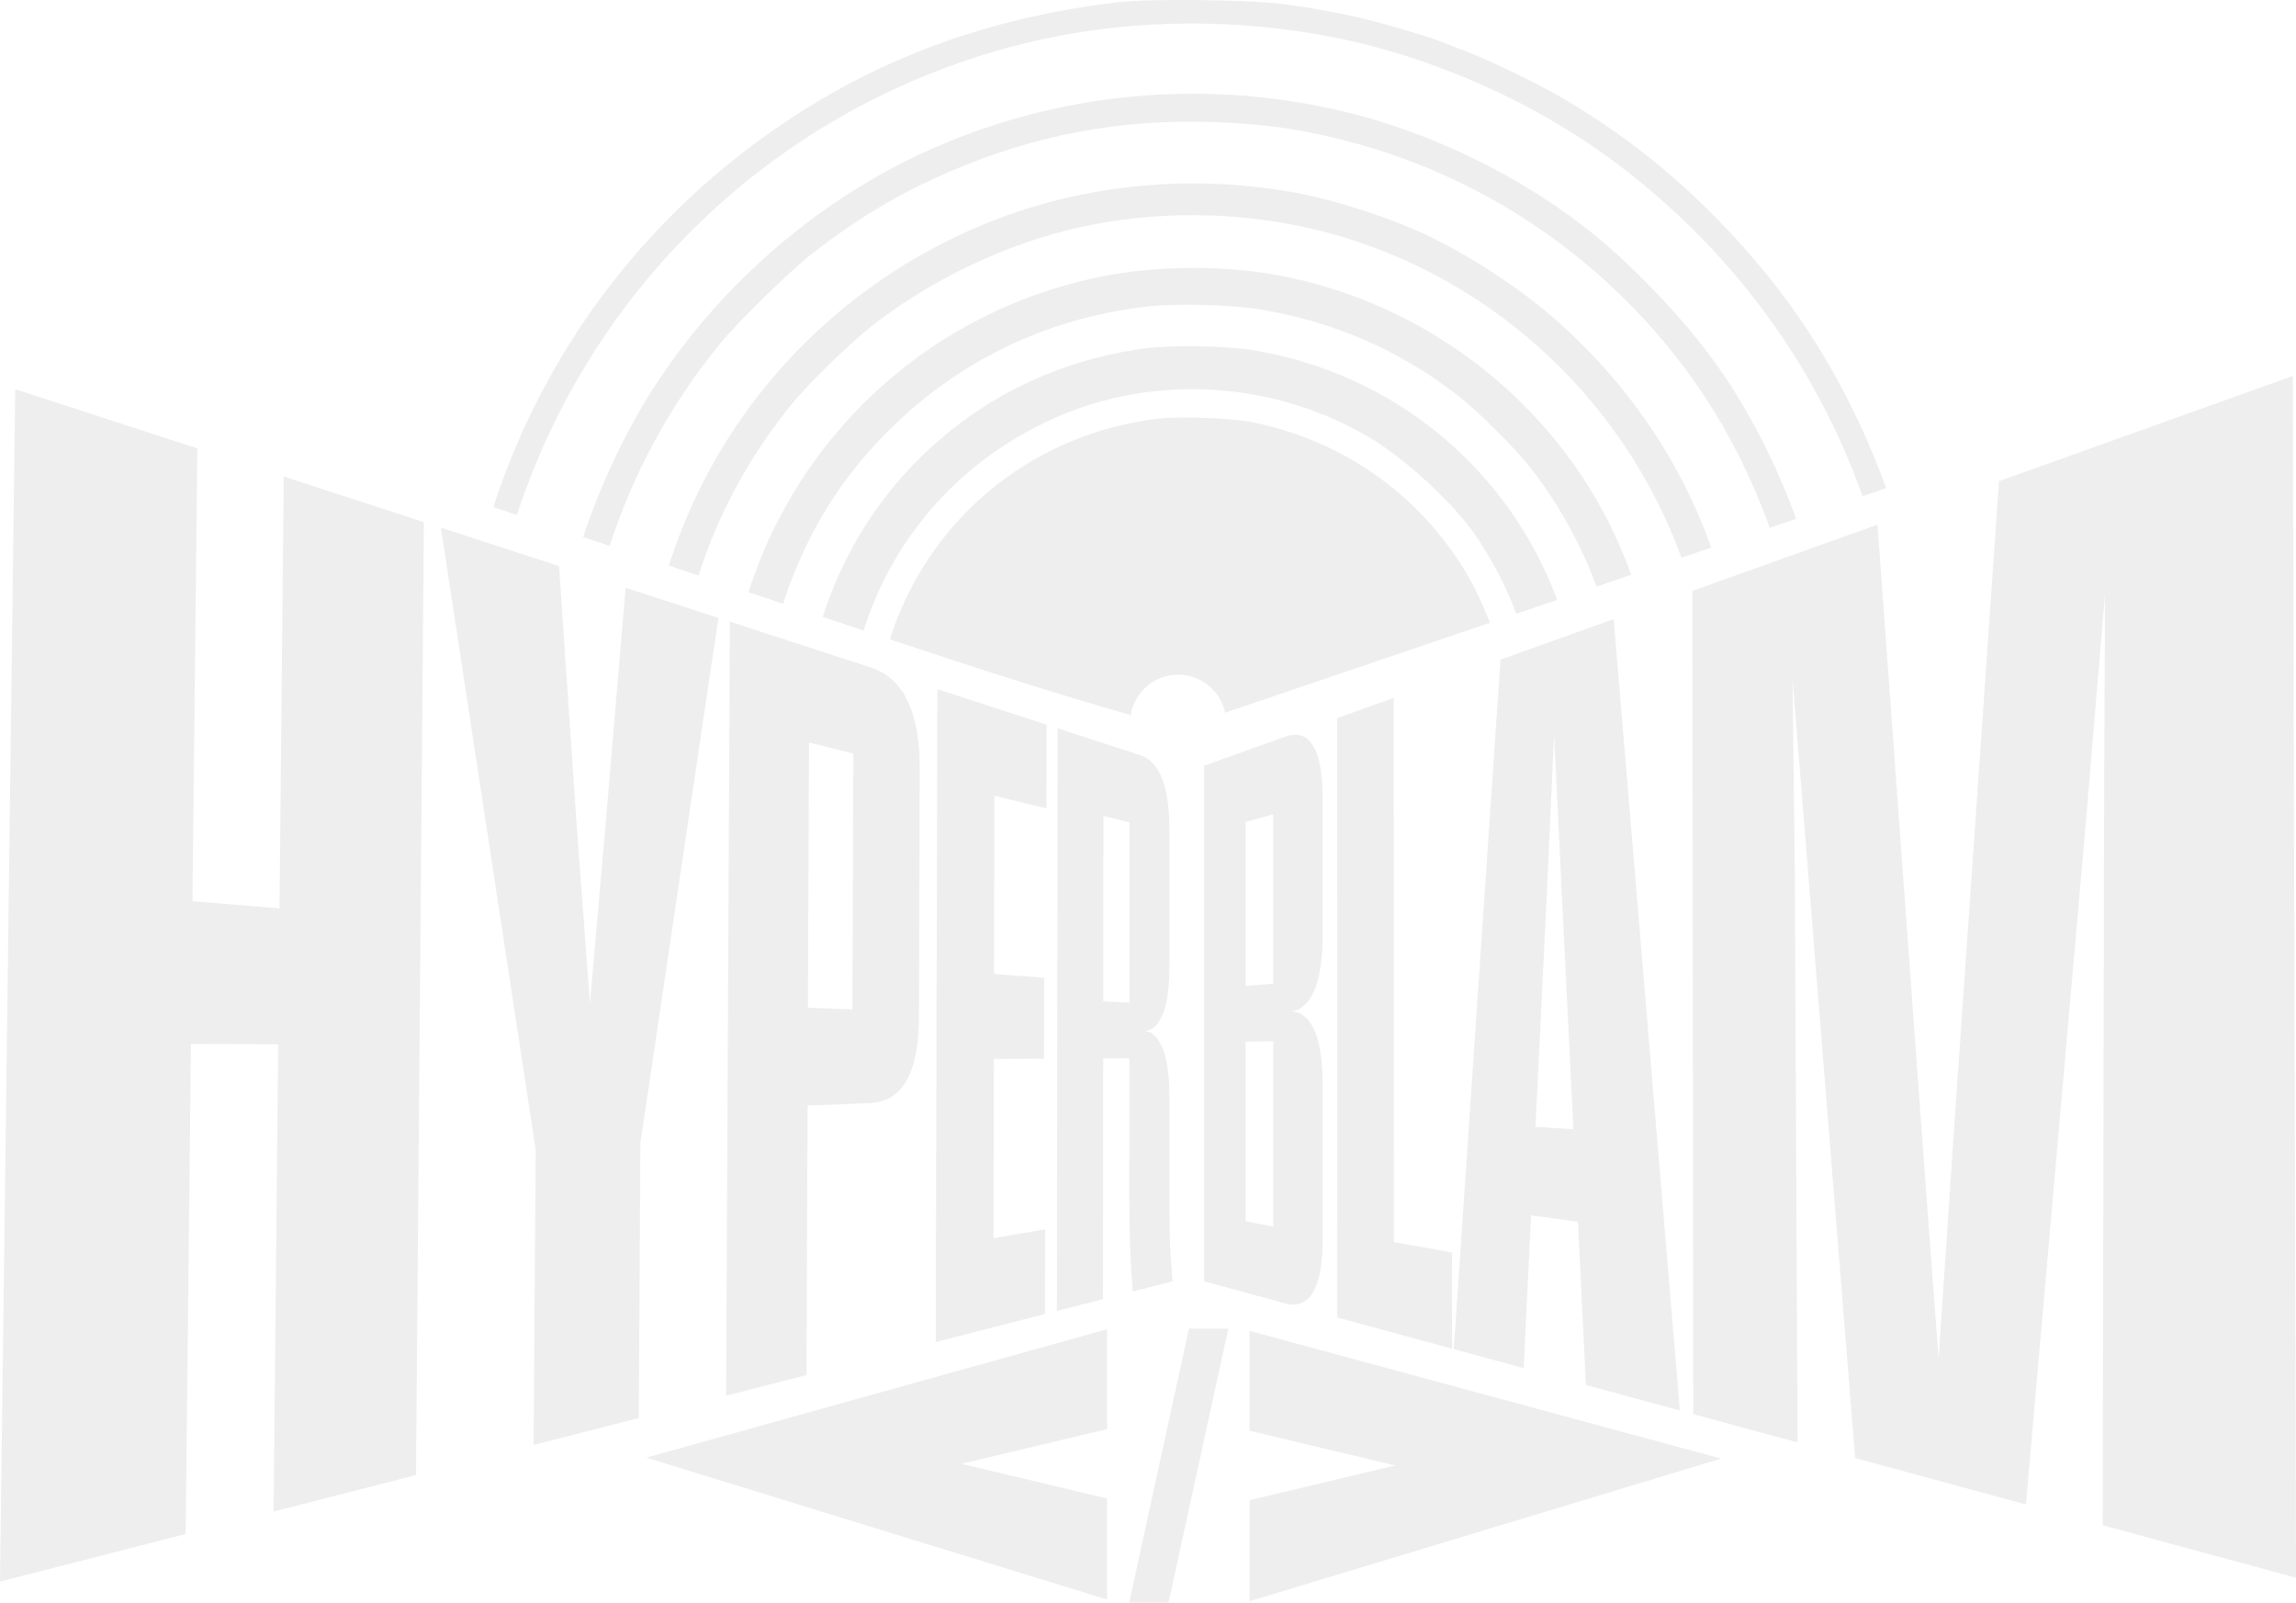
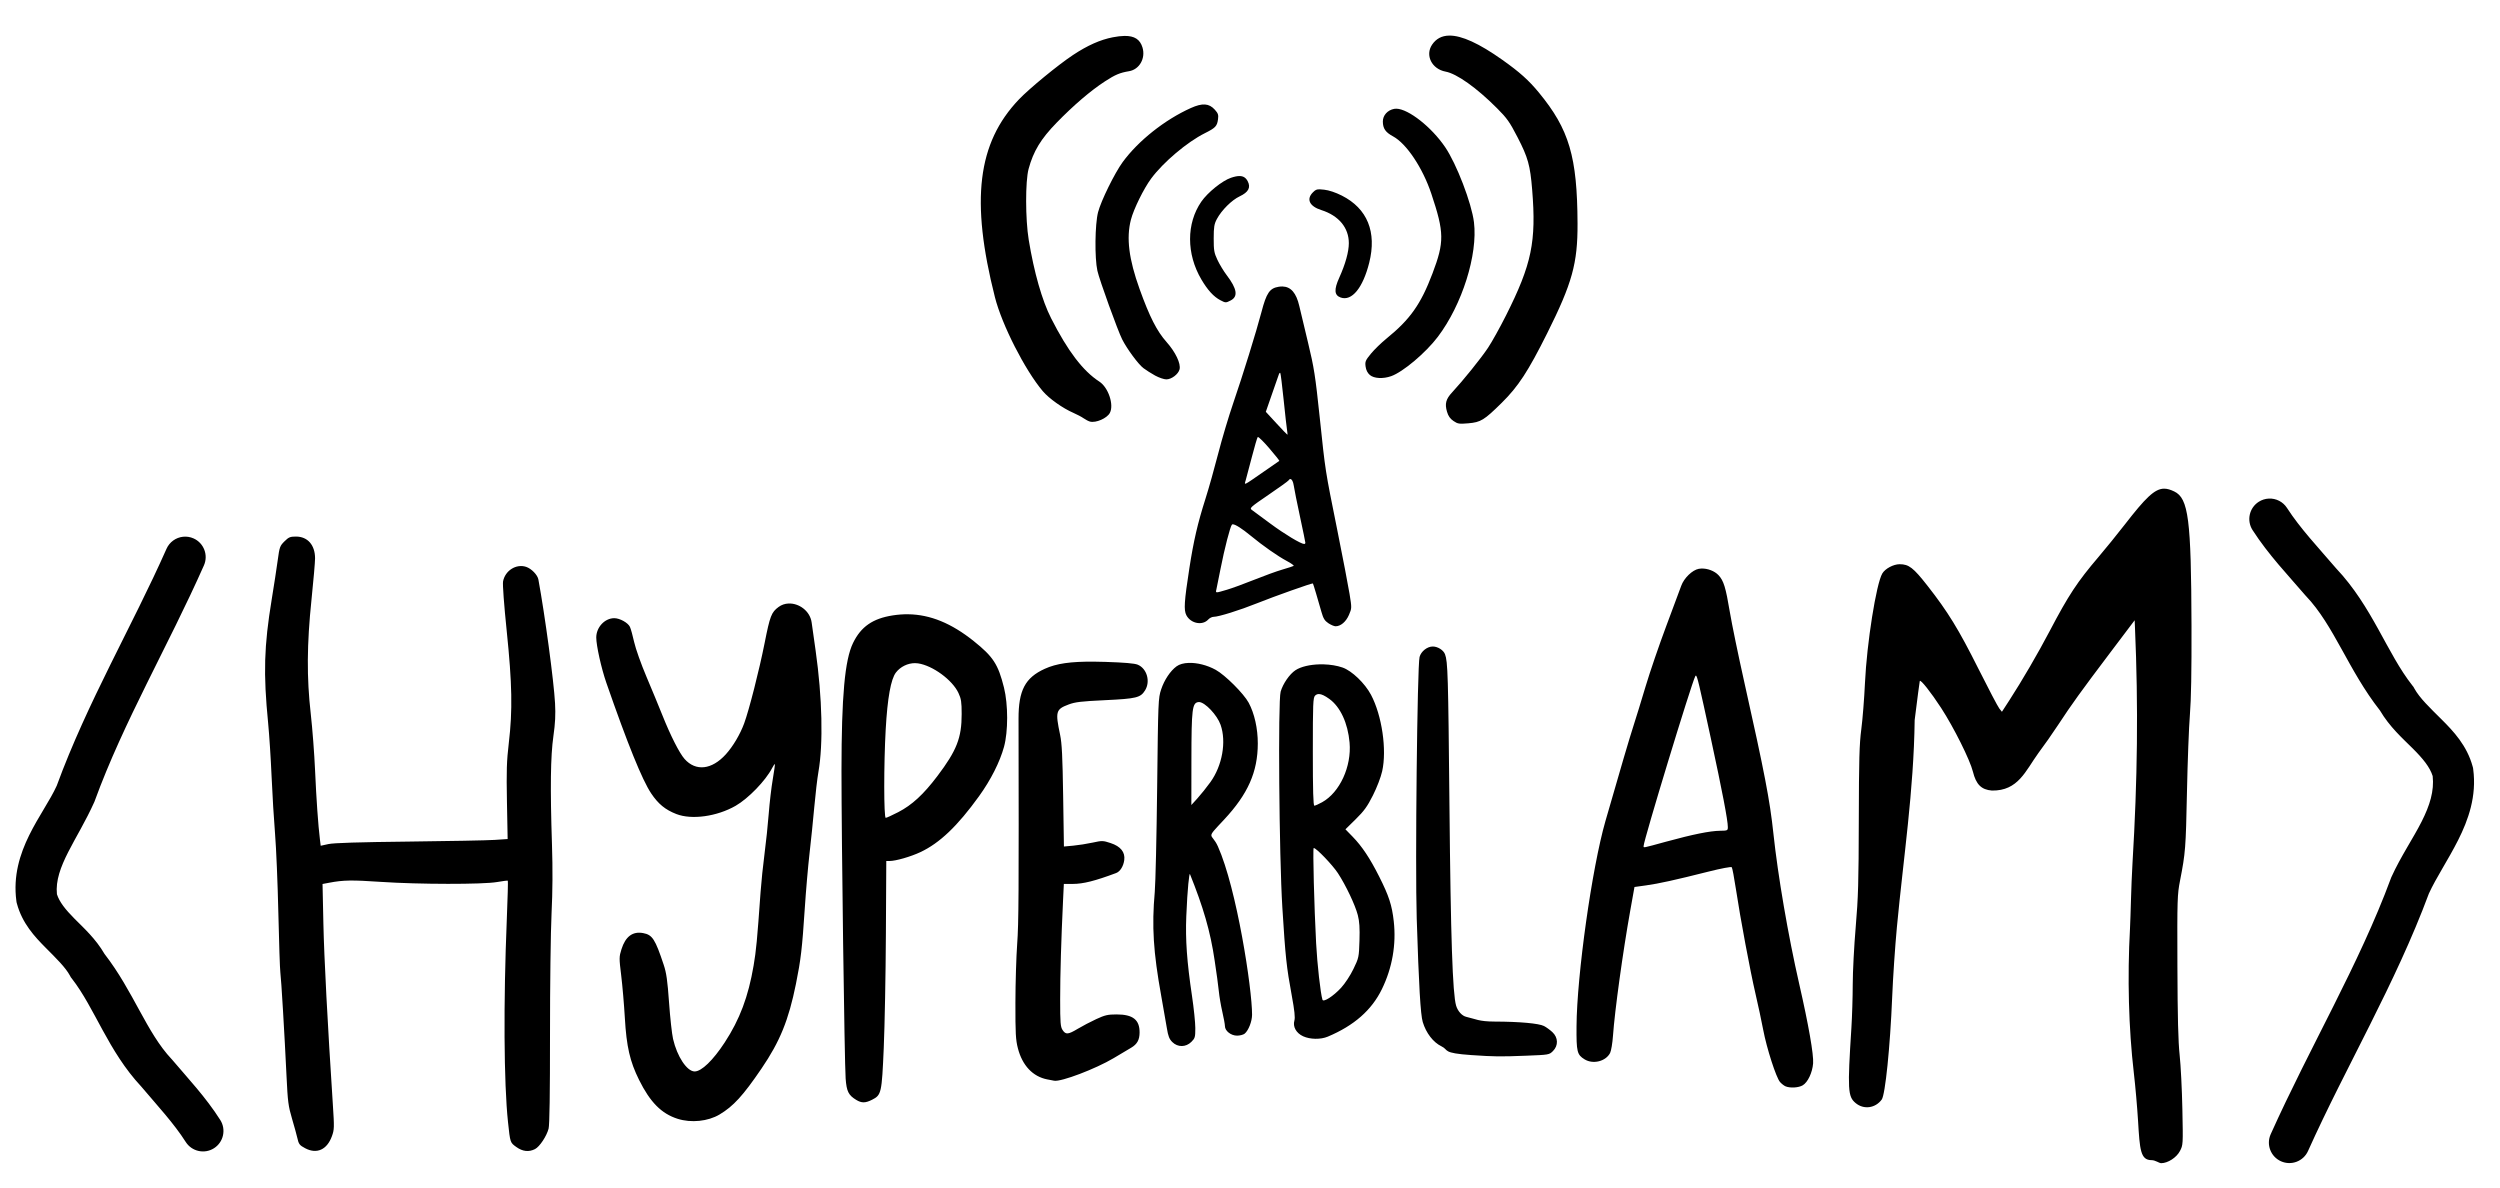
- <svg xmlns="http://www.w3.org/2000/svg" width="2724.2mm" height="1901mm" version="1.1" viewBox="0 0 2724.2 1901">
-   <g transform="translate(1435.3 2833)">
-     <path d="m-1435.3-956.94 220.29-56.388 6.252-581.46 103.52 0.578-5.429 554.18 168.95-43.247 9.325-1130.4-166.25-54.079-5.019 512.27-103.28-8.465 5.776-537.15-216.08-70.288zm633.13-162.06 124.79-31.942 1.899-326.08 92.559-623-110.07-35.804-23.633 279.05-18.722 213.94-16.307-219.51-20.357-299.18-140.17-45.597 112.45 737.88zm228.38-58.458 95.373-24.413 1.278-319.69 73.457-3.009c20.049-0.821 34.633-9.818 44.077-26.827 9.732-16.778 14.593-42.318 14.689-76.786l0.816-293.58c0.093-33.514-4.606-59.853-14.195-79.232-9.294-20.27-23.742-33.681-43.673-40.164l-167.35-54.437zm97.114-460.12 1.258-314.69 52.559 13.102-1.065 303.55zm151.59 396.46 129.62-33.178 0.14-100.47-61.159 10.552 0.416-212.66 59.546-0.262 0.135-96.031-59.484-4.481 0.414-211.43 61.808 14.998 0.138-99.278-129.57-42.148zm143.77-36.8 54.742-14.012 0.217-285.51 31.071-0.136-0.08 168.09c-9e-3 19.015 0.259 36.757 0.804 53.212 0.545 15.83 1.639 34.278 3.28 55.311l47.31-12.11c-1.763-20.082-2.9-37.72-3.405-52.877-0.253-15.802-0.379-32.803-0.378-50.997l4e-3 -113.42c9.39e-4 -26.929-2.786-46.811-8.403-59.755-5.417-13.074-12.726-19.777-22.005-20.014 9.279 0.237 16.59-6.092 22.009-18.884 5.617-12.646 8.403-32.355 8.404-59.219l0.005-159.16c9.34e-4 -26.772-2.904-47.409-8.762-62.038-5.663-14.706-14.404-24.031-26.373-27.925l-97.566-31.737zm55.01-367.36 0.167-219.91 30.985 7.723-0.101 213.91zm119.68 332.21 96.157 26.098c14.473 3.928 25.503-0.297 32.867-12.881 7.805-12.672 11.745-34.431 11.736-65.139l-0.052-180.16c-9e-3 -30.681-3.617-53.286-10.755-67.677-7.046-14.206-16.463-20.93-28.126-20.319 11.663-0.611 21.076-8.322 28.114-23.264 7.129-15.135 10.724-38.108 10.715-68.771l-0.046-159.92c-9e-3 -30.639-3.956-52.002-11.758-63.964-7.36-11.911-18.376-15.169-32.828-9.998l-96.024 34.36zm49.273-71.18-0.022-213.1 32.762-0.656 0.037 219.94zm-0.028-279.19-0.02-194.51 32.743-9.011 0.034 200.75zm108.85 393.28 136.11 36.94-0.069-113.96-68.916-12.503-0.299-645.51-67.053 23.993zm138.12 37.485 82.922 22.506 27.508-562.86 8.611-188.16 9.042 185.64 28.737 585.42 111.44 30.244-78.529-938.72-134.28 48.048zm44.324-165.13 155.95 21.277-0.116-113.6-155.9-9.212zm239.85 242.25 123.75 33.585-3.32-680.89-2.653-224.7 17.955 222.63 56.325 701.49 202.62 54.993 70.402-800.98 23.431-278.18-1.132 275.17-1.651 828.7 229.43 62.268-3.789-1425.5-348.62 124.74-54.953 791.87-16.708 249.44-18.679-251.47-53.8-738.26-219.77 78.638zm-598.4-101.31h46.704l-70.861 324.81h-46.707zm-643.81 152.94 546.73 168.29v-119.79l-172.79-41.195 172.79-41.195v-118.46zm1275.2 1.119-559.43-151.49v118.46l172.79 41.195-172.79 41.195v119.79zm-617.39-1730.1c-39.617-0.484-78.98 0.325-98.388 2.62-171.68 20.277-316.13 78.372-446.45 179.55-139.41 108.24-240.92 254.07-294.49 419.25l28.019 9.339c93.237-285.67 330.71-501.68 627.6-565.19 53.915-11.535 111.07-17.453 168.67-17.741 57.6-0.287 115.65 5.054 171.35 16.041 119.9 23.649 241.72 77.895 337.96 150.49 136.67 103.09 236.05 239.43 290.97 394.17l28.023-9.514c-8.923-24.817-18.985-49.472-30.603-74.434-44.431-95.446-98.579-172.91-174.35-249.41-54.257-54.788-113.35-100.57-180-139.47-29.26-17.079-84.04-43.537-113.88-55.004-15.204-5.842-30.857-11.896-34.779-13.455-11.257-4.451-59.845-18.679-83.766-24.523-29.213-7.134-61.301-13.077-95.968-17.77-20.426-2.758-60.304-4.49-99.922-4.958zm13.296 111.4c-122.74-3.582-245.4 22.241-356.54 76.304-122.2 59.446-231.61 156.82-305.86 272.2-33.466 52.01-63.898 116.8-83.694 177.03l31.485 10.494c28.065-86.672 72.286-168.03 131.14-240.06 20.256-24.79 84.633-87.72 109.17-106.71 54.6-42.258 103.54-71.474 161.84-96.622 102.93-44.399 205.11-63.51 316.79-59.257 62.771 2.388 108.17 9.283 166.56 25.291 150.99 41.396 285.3 131.37 382.14 256.01 46.48 59.828 82.945 127.82 108.73 199.87l31.406-10.663c-8.117-22.233-17.121-44.581-28.156-67.995-38.408-81.486-79.381-140.22-144.05-206.5-35.626-36.513-62.373-59.998-96.764-84.965-75.463-54.784-168.64-98.591-257.83-121.21-54.753-13.888-110.56-21.592-166.35-23.219zm-32.205 106.18c-76.836 1.152-153.02 15.447-223.43 42.454-150.83 57.857-274.9 168.86-347.68 311.08-17.223 33.639-30.365 66.021-41.065 99.732l35.276 11.761c23.187-72.892 59.665-140.51 110.14-202.94 19.542-24.171 69.859-73.211 95.996-93.562 71.21-55.446 160.62-97.749 246.73-116.73 44.626-9.839 91.4-14.562 138.18-14.185 46.775 0.38 93.554 5.853 138.18 16.41 201.73 47.731 366.56 196.17 436.96 389.89l35.428-12.028c-38.17-106.46-102.61-199.9-191.07-275.84-43.788-37.588-108.33-78.34-159.42-100.66-40.393-17.648-96.376-35.369-136.32-43.157-34.102-6.648-68.685-10.582-103.3-11.843-11.537-0.419-23.082-0.543-34.609-0.372zm7.447 100.15c-36.285 0.167-72.572 3.537-105.49 10.097-166.7 33.218-307.12 139.04-384.8 290.01-14.302 27.776-25.591 55.716-34.792 84.527l41.11 13.705c0.407-1.305 0.702-2.637 1.143-3.935 29.756-88.954 76.505-160.13 145.77-221.94 80.674-71.985 179.22-115.38 288.38-126.99 16.686-1.773 40.829-2.221 64.921-1.553 24.093 0.669 48.147 2.45 64.654 5.144 87.367 14.253 164.55 47.534 233.64 100.74 26.976 20.772 72.301 66.037 91.575 91.479 32.121 42.377 57.132 88.301 74.981 136.68l41.219-13.993c-12.963-35.601-29.293-70.001-48.903-101.75-81.271-131.56-215.95-224.2-367.94-253.1-32.912-6.258-69.195-9.295-105.47-9.127zm7.354 92.988c-24.758-0.302-49.42 0.556-64.661 2.732-102.23 14.621-190.81 57.837-263.06 128.33-54.208 52.903-93.982 118.68-116.68 189.93l48.479 16.158c35.988-112.9 115.63-202.09 225.34-251.49 52.076-23.453 108.62-34.983 165.31-34.855 72.889 0.165 146.02 19.597 210.19 57.742 41.891 24.904 98.231 76.73 124.28 114.32 20.342 29.368 36.898 61.303 49.308 94.44l48.515-16.471c-57.365-154.75-192.64-268.69-361.74-296.43-15.662-2.581-40.536-4.087-65.3-4.403zm-20.052 84.474c-9.518 0.09-17.93 0.456-24.093 1.139-146.04 16.207-267.84 112.45-316.76 250.29-1.368 3.853-2.438 7.803-3.645 11.709 98.502 32.808 188.72 62.153 285.59 89.765a57.041 57.041 0 0 1 56.236-47.889 57.041 57.041 0 0 1 55.765 45.113l314.18-106.67c-8.171-21.296-18.058-42.435-28.751-60.224-55.741-92.742-147.05-156.67-253.99-177.84-17.488-3.461-55.978-5.664-84.531-5.394z" fill="#eee" stroke-width=".265" />
+ <svg xmlns="http://www.w3.org/2000/svg" width="1832.2mm" height="870.4mm" version="1.1" viewBox="0 0 1832.2 870.4" id="svg1">
+   <defs id="defs1" />
+   <g transform="translate(239.45 1458.9)" id="g1" style="fill:#000000">
+     <path id="path17" style="fill:#000000" d="M 700.462 -1248.94 C 699.577 -1248.963 698.647 -1248.896 697.67 -1248.738 C 691.054 -1247.671 688.71 -1244.229 685.049 -1230.199 C 681.435 -1216.354 671.329 -1183.741 664.393 -1163.544 C 661.031 -1153.755 656.058 -1137.072 653.341 -1126.468 C 650.625 -1115.864 646.423 -1100.961 644.004 -1093.348 C 638.291 -1075.366 635.308 -1062.488 632.208 -1042.431 C 628.444 -1018.069 628.042 -1011.798 630.006 -1008.027 C 633.191 -1001.91 641.81 -1000.221 646.057 -1004.881 C 647.039 -1005.957 648.799 -1006.839 649.97 -1006.839 C 653.627 -1006.839 669.081 -1011.669 681.969 -1016.838 C 694.516 -1021.872 722.364 -1031.748 722.757 -1031.305 C 723.002 -1031.028 726.559 -1019.152 729.04 -1010.327 C 730.356 -1005.648 731.399 -1003.954 734.065 -1002.171 L 734.065 -1002.171 C 735.916 -1000.932 738.302 -999.918 739.369 -999.918 C 743.12 -999.918 746.977 -1003.188 749.155 -1008.215 C 751.28 -1013.121 751.284 -1013.262 749.618 -1023.597 C 748.694 -1029.334 744.627 -1050.489 740.581 -1070.608 C 731.568 -1115.421 732 -1112.64 727.677 -1153.657 C 724.534 -1183.473 723.581 -1189.562 719.243 -1207.54 C 716.553 -1218.687 713.649 -1230.86 712.79 -1234.591 C 710.585 -1244.159 706.65 -1248.779 700.462 -1248.94 z M 698.614 -1185.668 C 698.697 -1185.68 698.776 -1185.655 698.843 -1185.589 C 699.111 -1185.322 700.217 -1176.472 701.301 -1165.921 C 702.384 -1155.37 703.519 -1145.292 703.821 -1143.525 C 704.123 -1141.756 704.222 -1140.311 704.04 -1140.311 C 703.857 -1140.311 700.229 -1144.086 695.977 -1148.7 L 688.245 -1157.089 L 692.804 -1170.204 C 695.311 -1177.417 697.586 -1183.938 697.859 -1184.696 C 698.063 -1185.265 698.363 -1185.632 698.614 -1185.668 z M 682.436 -1138.65 C 683.199 -1138.578 686.788 -1135.03 690.768 -1130.383 C 695.013 -1125.428 698.334 -1121.266 698.148 -1121.135 C 697.962 -1121.005 692.658 -1117.328 686.361 -1112.965 C 671.43 -1102.619 672.366 -1103.06 673.498 -1106.925 C 674.018 -1108.702 676.053 -1116.386 678.02 -1123.998 C 679.986 -1131.61 681.922 -1138.189 682.322 -1138.617 C 682.347 -1138.644 682.385 -1138.655 682.436 -1138.65 z M 706.245 -1107.82 C 707.297 -1107.79 708.28 -1106.03 708.724 -1102.989 C 709.101 -1100.406 711.167 -1090.124 713.317 -1080.14 C 715.466 -1070.156 717.224 -1061.591 717.224 -1061.108 L 717.224 -1061.108 C 717.224 -1060.625 716.839 -1060.228 716.368 -1060.228 C 713.973 -1060.228 701.93 -1067.483 691.56 -1075.172 C 685.142 -1079.932 679.021 -1084.45 677.96 -1085.213 C 676.163 -1086.505 677 -1087.261 690.128 -1096.203 C 697.882 -1101.485 704.489 -1106.229 704.81 -1106.745 C 705.273 -1107.489 705.766 -1107.834 706.245 -1107.82 z M 1346.602 -1100.767 C 1339.598 -1100.751 1332.843 -1093.898 1317.77 -1074.475 C 1312.247 -1067.355 1303.599 -1056.689 1298.553 -1050.769 C 1282.964 -1032.481 1276.593 -1022.816 1262.752 -996.457 C 1254.137 -980.051 1242.467 -960.017 1233.128 -945.599 L 1227.722 -937.253 L 1225.798 -939.667 C 1224.74 -940.994 1217.838 -954.121 1210.461 -968.837 C 1195.899 -997.885 1188.167 -1010.482 1173.117 -1029.681 C 1162.771 -1042.878 1159.506 -1045.397 1152.743 -1045.397 C 1148.22 -1045.397 1142.169 -1042.167 1140.066 -1038.631 C 1135.607 -1031.132 1128.693 -987.515 1127.348 -958.399 C 1126.818 -946.931 1125.611 -931.672 1124.665 -924.489 C 1123.234 -913.629 1122.925 -902.445 1122.829 -858.043 C 1122.731 -812.415 1122.401 -801.004 1120.562 -779.54 C 1119.379 -765.726 1118.398 -746.819 1118.383 -737.521 C 1118.369 -728.223 1117.931 -713.944 1117.411 -705.787 C 1114.496 -660.033 1114.762 -655.286 1120.497 -650.492 C 1126.441 -645.525 1134.933 -646.665 1139.636 -653.06 C 1142.219 -656.57 1145.801 -691.682 1147.284 -728.031 C 1147.872 -742.44 1149.431 -765.576 1150.748 -779.442 C 1155.577 -830.562 1163.103 -879.254 1163.776 -931.202 C 1165.675 -946.428 1167.356 -959.291 1167.513 -959.787 C 1167.985 -961.276 1175.713 -951.534 1183.186 -940.029 C 1192.497 -925.693 1204.35 -901.929 1206.466 -893.351 C 1208.781 -883.969 1212.624 -880.147 1220.388 -879.509 C 1239.675 -879.22 1244.985 -893.926 1254.437 -906.997 C 1258.337 -912.153 1264.918 -921.54 1269.063 -927.859 C 1278.879 -942.821 1285.435 -951.914 1307.099 -980.616 L 1324.994 -1004.324 L 1325.228 -998.906 C 1327.737 -940.896 1327.092 -887.732 1323.419 -826.406 C 1322.379 -809.029 1322.078 -787.427 1321.581 -778.455 C 1319.598 -742.65 1320.594 -705.056 1324.385 -672.665 C 1325.499 -663.149 1326.89 -647.355 1327.476 -637.567 C 1328.753 -616.231 1329.225 -608.649 1337.4 -608.649 L 1337.399 -608.652 C 1340.135 -608.652 1342.995 -606.427 1344.406 -606.427 C 1349.313 -606.427 1355.68 -610.542 1358.178 -615.326 C 1360.484 -619.743 1360.496 -619.96 1359.969 -645.973 C 1359.676 -660.383 1358.778 -678.243 1357.972 -685.659 C 1356.905 -695.483 1356.459 -713.199 1356.328 -750.911 C 1356.157 -800.06 1356.255 -803.229 1358.266 -813.554 C 1362.223 -833.863 1362.489 -837.265 1363.331 -878.313 C 1363.793 -900.879 1364.765 -926.461 1365.489 -935.16 C 1366.385 -945.918 1366.759 -966.794 1366.657 -1000.413 C 1366.421 -1078.401 1364.454 -1093.695 1354.008 -1098.716 C 1351.3 -1100.018 1348.938 -1100.773 1346.602 -1100.767 z M 1423.3 -1093.503 L 1423.3 -1093.5 A 15 15 0 0 0 1415.905 -1091.129 A 15 15 0 0 0 1411.417 -1070.397 C 1423.15 -1052.18 1437.442 -1037.359 1449.911 -1022.79 L 1450.179 -1022.477 L 1450.462 -1022.183 C 1471.131 -1000.545 1481.483 -967.867 1504.769 -938.211 C 1511.863 -926.136 1521.354 -917.774 1528.818 -910.344 C 1536.307 -902.889 1541.343 -896.695 1543.408 -890.155 C 1544.599 -879.169 1541.335 -868.695 1535.299 -856.741 C 1529.074 -844.414 1520.081 -831.328 1513.246 -816.3 L 1513.019 -815.802 L 1512.83 -815.291 C 1489.385 -751.828 1453.632 -692.07 1424.693 -627.65 A 15 15 0 0 0 1432.228 -607.823 A 15 15 0 0 0 1452.058 -615.36 C 1479.906 -677.354 1515.905 -737.43 1540.632 -804.04 C 1545.947 -815.674 1554.656 -828.524 1562.077 -843.22 C 1569.53 -857.98 1575.754 -875.423 1573.11 -895.161 L 1572.979 -896.135 L 1572.721 -897.087 C 1568.544 -912.527 1558.595 -923.036 1549.983 -931.608 C 1541.372 -940.181 1533.823 -947.31 1529.958 -954.36 L 1529.355 -955.459 L 1528.58 -956.442 C 1509.777 -980.262 1499.269 -1014.214 1472.634 -1042.378 C 1459.463 -1057.763 1446.282 -1071.668 1436.638 -1086.643 A 15 15 0 0 0 1423.3 -1093.503 z M 664.03 -1074.639 C 665.873 -1074.667 670.763 -1071.566 677.33 -1066.151 C 686.087 -1058.93 697.086 -1051.235 703.542 -1047.81 C 706.807 -1046.078 709.093 -1044.431 708.622 -1044.147 C 708.151 -1043.864 704.406 -1042.651 700.299 -1041.453 C 696.192 -1040.253 686.945 -1036.902 679.749 -1034.005 C 672.553 -1031.108 663.545 -1027.815 659.73 -1026.687 L 659.731 -1026.69 C 651.181 -1024.16 651.365 -1024.155 652 -1026.862 C 652.288 -1028.084 653.656 -1034.869 655.04 -1041.938 C 657.984 -1056.968 662.17 -1073.181 663.43 -1074.434 C 663.565 -1074.568 663.766 -1074.635 664.03 -1074.639 z M -22.541 -1065.664 C -26.817 -1065.664 -27.874 -1065.222 -30.978 -1062.139 C -34.317 -1058.823 -34.609 -1058.006 -35.917 -1048.297 C -36.682 -1042.622 -38.657 -1029.75 -40.307 -1019.69 C -45.959 -985.235 -46.528 -965.561 -42.932 -928.899 C -42.114 -920.564 -40.979 -902.991 -40.409 -889.847 C -39.839 -876.704 -38.692 -857.72 -37.86 -847.66 C -37.028 -837.601 -35.944 -811.575 -35.453 -789.824 C -34.961 -768.074 -34.306 -748.497 -33.996 -746.321 C -33.355 -741.815 -30.928 -701.053 -29.461 -670.147 C -28.577 -651.516 -28.155 -648.256 -25.424 -639.003 C -23.746 -633.32 -22.025 -627.078 -21.599 -625.133 C -20.551 -620.352 -19.958 -619.568 -15.7 -617.334 L -15.7 -617.336 C -7.253 -612.906 0.217 -616.302 3.802 -626.203 C 5.543 -631.008 5.589 -632.544 4.497 -649.29 C 0.582 -709.343 -1.904 -756.886 -2.448 -782.141 L -3.071 -811.041 L 1.907 -811.982 C 12.17 -813.925 18.408 -814.025 39.739 -812.585 C 67.491 -810.712 114.547 -810.651 124.861 -812.476 C 128.968 -813.204 132.505 -813.641 132.721 -813.446 C 132.937 -813.254 132.609 -800.741 131.991 -785.639 C 129.467 -723.971 129.807 -665.212 132.854 -636.58 C 134.475 -621.353 134.404 -621.564 138.97 -618.279 C 143.573 -614.968 148.168 -614.46 152.656 -616.763 C 156.029 -618.496 161.122 -626.15 162.599 -631.706 C 163.311 -634.385 163.66 -657.414 163.638 -700.601 C 163.62 -736.371 164.13 -776.255 164.773 -789.51 C 165.561 -805.759 165.664 -822.047 165.088 -839.752 C 163.731 -881.523 164.03 -904.651 166.118 -919.341 C 167.481 -928.929 167.788 -935.082 167.326 -943.563 C 166.444 -959.769 159.972 -1007.838 155.124 -1034.198 C 154.501 -1037.582 150.022 -1042.188 146.106 -1043.472 C 138.838 -1045.854 130.728 -1040.728 129.231 -1032.807 C 128.828 -1030.675 129.934 -1015.679 131.908 -996.502 C 135.904 -957.683 136.267 -938.267 133.442 -914.398 C 131.88 -901.196 131.655 -894.062 132.08 -871.282 L 132.59 -843.985 L 123.001 -843.348 C 117.727 -842.998 89.443 -842.447 60.148 -842.122 C 23.317 -841.714 5.141 -841.149 1.233 -840.297 L -4.419 -839.062 L -4.977 -843.609 C -6.262 -854.065 -7.613 -873.262 -8.532 -894.147 C -9.072 -906.393 -10.495 -925.079 -11.695 -935.672 C -14.722 -962.383 -14.564 -986.612 -11.148 -1019.561 C -9.717 -1033.356 -8.548 -1046.926 -8.548 -1049.716 C -8.551 -1059.46 -13.994 -1065.664 -22.541 -1065.664 z M -105.3 -1065.529 A 15 15 0 0 0 -117.421 -1056.693 C -142.668 -999.749 -175.363 -944.463 -197.866 -883.073 C -207.441 -861.855 -232.321 -835.464 -227.454 -798.641 L -227.327 -797.676 L -227.075 -796.737 C -223.201 -782.232 -213.977 -772.378 -206.122 -764.456 C -198.267 -756.534 -191.525 -750.053 -188.138 -743.794 L -187.546 -742.696 L -186.779 -741.714 C -169.889 -720.036 -160.351 -688.761 -135.921 -662.575 C -123.933 -648.388 -112.014 -635.637 -103.338 -621.987 A 15 15 0 0 0 -82.631 -617.376 A 15 15 0 0 0 -78.02 -638.083 C -88.757 -654.972 -101.784 -668.651 -113.08 -682.024 L -113.346 -682.338 L -113.627 -682.635 C -132.129 -702.258 -141.536 -732.261 -162.844 -759.774 C -169.398 -771.039 -178.09 -778.79 -184.819 -785.577 C -191.539 -792.354 -195.911 -797.853 -197.729 -803.55 C -199.749 -823.572 -182.755 -843.458 -170.43 -870.917 L -170.209 -871.413 L -170.024 -871.921 C -148.775 -930.2 -116.318 -985.171 -89.999 -1044.531 A 15 15 0 0 0 -97.632 -1064.324 A 15 15 0 0 0 -105.302 -1065.527 L -105.3 -1065.529 z M 1007.417 -1042.227 C 1006.774 -1042.203 1006.144 -1042.135 1005.537 -1042.022 C 1000.814 -1041.143 994.741 -1035.259 992.694 -1029.582 C 991.812 -1027.135 986.835 -1013.768 981.635 -999.878 C 976.434 -985.989 969.663 -966.189 966.587 -955.882 C 963.511 -945.574 959.479 -932.469 957.628 -926.759 C 954.724 -917.803 948.118 -895.357 937.113 -857.057 C 927.249 -822.727 916.202 -744.217 915.955 -706.697 C 915.833 -687.981 916.338 -685.918 921.873 -682.52 C 928.088 -678.705 937.395 -681.04 940.564 -687.207 C 941.345 -688.726 942.297 -694.418 942.68 -699.855 C 943.972 -718.201 949.913 -761.281 955.307 -791.422 L 958.423 -808.841 L 966.933 -810.023 C 976.294 -811.323 988.097 -813.928 1012.723 -820.129 C 1021.964 -822.456 1029.284 -823.837 1029.716 -823.334 C 1030.134 -822.848 1031.484 -815.776 1032.716 -807.62 C 1035.997 -785.895 1043.173 -747.519 1047.136 -730.503 C 1049.036 -722.347 1051.557 -710.557 1052.739 -704.303 C 1055.321 -690.641 1062.252 -669.123 1065.113 -665.884 C 1066.246 -664.601 1068.07 -663.183 1069.165 -662.734 L 1069.165 -662.732 C 1072.549 -661.341 1078.674 -661.706 1081.694 -663.477 C 1085.444 -665.677 1088.803 -672.752 1089.341 -679.584 C 1089.841 -685.941 1086.031 -707.701 1079.128 -737.917 C 1071.044 -773.298 1063.527 -817.143 1060.227 -848.156 C 1057.649 -872.389 1053.813 -892.319 1038.818 -959.387 C 1034.502 -978.69 1029.78 -1001.603 1028.325 -1010.303 C 1025.281 -1028.506 1023.797 -1033.332 1020.001 -1037.368 C 1017.086 -1040.465 1011.918 -1042.399 1007.417 -1042.227 z M 338.397 -1016.598 C 335.835 -1016.478 333.325 -1015.673 331.14 -1014.053 C 325.884 -1010.155 324.879 -1007.554 320.926 -987.623 C 316.988 -967.766 309.55 -938.551 305.932 -928.732 C 302.959 -920.664 297.748 -911.872 292.507 -906.084 C 282.226 -894.728 270.451 -893.407 262.244 -902.688 C 258.463 -906.965 251.911 -919.879 246.021 -934.664 C 243.53 -940.917 238.285 -953.598 234.366 -962.841 C 230.421 -972.142 226.387 -983.488 225.333 -988.247 C 224.285 -992.975 222.89 -998.016 222.233 -999.448 C 220.845 -1002.473 214.789 -1005.849 210.752 -1005.849 C 203.753 -1005.849 197.536 -999.185 197.536 -991.684 C 197.536 -985.767 201.25 -969.076 204.912 -958.537 C 220.469 -913.758 231.212 -887.247 237.769 -877.451 C 242.975 -869.675 248.088 -865.48 256.227 -862.307 C 267.467 -857.925 285.989 -860.499 299.676 -868.345 C 308.964 -873.67 321.63 -886.758 326.391 -895.95 C 327.333 -897.769 328.25 -899.103 328.429 -898.916 C 328.607 -898.73 327.919 -893.733 326.899 -887.813 C 325.879 -881.892 324.548 -870.548 323.941 -862.602 C 323.334 -854.655 321.954 -841.481 320.875 -833.324 C 319.796 -825.168 318.484 -812.487 317.961 -805.147 C 315.433 -769.657 314.734 -762.281 312.858 -751.265 C 308.97 -728.437 302.707 -711.771 291.673 -694.895 C 283.095 -681.774 274.672 -673.654 269.643 -673.654 C 264.023 -673.654 256.782 -684.559 253.813 -697.497 C 252.987 -701.095 251.668 -713.108 250.881 -724.191 C 249.738 -740.298 248.957 -745.832 246.986 -751.758 C 240.704 -770.658 238.671 -773.794 231.886 -775.057 C 224.219 -776.486 218.944 -772.552 216.012 -763.22 C 214.258 -757.637 214.25 -756.794 215.823 -743.942 C 216.728 -736.551 217.925 -722.612 218.483 -712.966 C 219.706 -691.828 222.184 -681.004 228.895 -667.49 C 237.047 -651.072 245.332 -642.711 257.18 -638.947 L 257.181 -638.949 C 267.089 -635.802 279.427 -637.064 287.86 -642.087 C 298.021 -648.14 305.117 -655.904 318.612 -675.734 C 332.173 -695.661 338.51 -711.232 343.889 -737.844 C 347.474 -755.583 348.425 -763.728 350.364 -793.284 C 351.203 -806.062 352.763 -824.082 353.832 -833.325 C 354.9 -842.569 356.472 -857.919 357.324 -867.435 C 358.177 -876.951 359.537 -888.518 360.348 -893.14 C 363.965 -913.765 363.184 -947.675 358.299 -982.12 C 356.949 -991.636 355.644 -1000.887 355.397 -1002.676 C 354.231 -1011.157 346.084 -1016.96 338.397 -1016.598 z M 426.187 -1008.713 C 422.456 -1008.766 418.688 -1008.491 414.866 -1007.895 C 400.159 -1005.6 391.563 -999.638 385.743 -987.697 C 379.682 -975.261 377.289 -948.894 377.259 -894.133 C 377.231 -845.763 379.468 -679.917 380.302 -668.463 C 380.99 -659.026 382.368 -656.255 388.1 -652.784 L 388.099 -652.787 C 392.033 -650.406 394.776 -650.435 399.656 -652.907 C 406.507 -656.378 406.801 -657.684 408.236 -690.961 C 408.939 -707.275 409.644 -744.758 409.802 -774.257 L 410.09 -827.889 L 412.515 -827.889 C 417.035 -827.892 427.979 -831.044 435.089 -834.388 C 449.248 -841.05 462.277 -853.473 478.049 -875.348 C 486.677 -887.313 493.324 -900.458 496.373 -911.578 C 499.445 -922.784 499.437 -942.573 496.355 -954.934 C 492.079 -972.084 488.457 -977.645 474.09 -989.121 C 457.828 -1002.111 442.354 -1008.485 426.187 -1008.713 z M 810.611 -985.089 C 806.506 -985.082 802.04 -981.552 800.922 -977.43 C 799.235 -971.2 797.633 -824.224 798.834 -785.87 C 800.376 -736.668 801.622 -715.259 803.257 -709.865 C 805.711 -701.767 810.943 -694.98 816.976 -692.068 C 822.694 -689.307 816.919 -687.145 839.184 -685.626 L 839.183 -685.634 C 855.892 -684.494 860.004 -684.45 879.091 -685.197 C 895.743 -685.85 895.948 -685.884 898.663 -688.581 C 902.717 -692.607 902.54 -698.512 898.246 -702.496 C 896.508 -704.108 893.75 -706.114 892.118 -706.952 C 888.377 -708.875 874.113 -710.159 856.08 -710.208 C 844.201 -710.237 842.058 -712.107 835.183 -713.665 C 832.044 -714.376 828.934 -717.787 827.715 -721.854 C 825.126 -730.484 823.749 -771.674 822.831 -867.934 C 821.91 -964.56 821.632 -974.015 819.553 -979.454 C 818.4 -982.467 814.231 -985.089 810.611 -985.089 z M 562.674 -973.981 C 544.985 -974.144 534.761 -972.618 526.24 -968.745 C 511.837 -962.199 506.975 -952.934 507.016 -932.106 C 507.264 -803.756 507.134 -782.252 506.018 -767.086 C 505.338 -757.84 504.757 -738.488 504.727 -724.078 C 504.681 -701.567 504.936 -696.858 506.541 -690.634 C 509.801 -677.995 517.466 -669.887 528.114 -667.814 L 528.114 -667.826 C 530.553 -667.351 532.824 -666.914 533.16 -666.855 C 538.273 -665.948 563.51 -675.539 576.751 -683.422 C 581.897 -686.485 587.664 -689.916 589.567 -691.046 C 593.956 -693.654 595.688 -696.772 595.733 -702.141 C 595.811 -711.534 590.84 -715.447 578.885 -715.447 C 572.404 -715.44 570.355 -714.967 563.91 -711.984 C 559.803 -710.083 553.755 -706.915 550.47 -704.942 C 543.32 -700.649 541.614 -700.509 539.293 -704.023 C 537.751 -706.357 537.527 -709.206 537.527 -726.515 C 537.527 -744.965 538.258 -770.03 539.639 -798.981 L 540.217 -811.092 L 546.837 -811.092 C 554.434 -811.105 563.032 -813.269 578.543 -819.07 C 581.48 -820.168 583.894 -824.029 584.496 -828.592 C 585.258 -834.369 581.848 -838.607 574.485 -841.037 C 568.899 -842.877 568.3 -842.893 561.3 -841.366 C 557.266 -840.485 550.885 -839.481 547.12 -839.133 L 540.273 -838.502 L 539.712 -875.459 C 539.271 -904.484 538.793 -914.115 537.487 -920.327 C 533.884 -937.463 534.332 -939.063 543.718 -942.595 C 548.529 -944.406 552.907 -944.923 570.381 -945.756 C 593.436 -946.855 596.408 -947.582 599.735 -952.928 C 603.822 -959.494 601.116 -968.962 594.351 -971.77 C 592.046 -972.727 584.612 -973.368 570.728 -973.809 C 567.88 -973.9 565.201 -973.957 562.674 -973.981 z M 631.715 -973.073 C 628.096 -972.953 624.962 -972.128 622.818 -970.55 C 618.255 -967.192 613.827 -960.558 611.542 -953.655 C 609.403 -947.192 609.328 -945.356 608.606 -881.771 C 608.198 -845.883 607.408 -811.401 606.849 -805.149 C 604.606 -780.034 605.784 -761.127 611.591 -729.021 C 613.213 -720.049 615.076 -709.392 615.729 -705.341 C 616.669 -699.513 617.499 -697.396 619.704 -695.207 L 619.703 -695.205 C 623.674 -691.261 629.629 -691.313 633.671 -695.327 C 636.36 -697.998 636.578 -698.768 636.571 -705.461 C 636.566 -709.445 635.471 -720.046 634.136 -729.018 C 630.413 -754.055 629.257 -770.187 629.957 -787.35 C 630.814 -808.326 632.17 -819.491 632.651 -818.294 C 642.236 -794.421 647.606 -776.584 650.778 -754.723 C 652.073 -746.294 653.433 -736.284 653.799 -732.478 C 654.166 -728.671 655.323 -721.869 656.37 -717.361 C 657.418 -712.854 658.275 -708.149 658.275 -706.907 C 658.275 -703.383 662.697 -699.897 667.165 -699.897 C 669.256 -699.897 671.766 -700.553 672.743 -701.357 C 675.537 -703.654 678.142 -710.304 678.165 -715.205 C 678.257 -733.99 666.923 -807.756 653.13 -838.574 C 648.397 -849.15 643.586 -843.145 657.633 -858.188 C 675.139 -876.936 682.331 -893.166 682.364 -913.992 C 682.381 -924.974 679.904 -936.051 675.68 -943.883 C 672.062 -950.589 658.441 -964.182 651.515 -967.994 C 645.126 -971.511 637.747 -973.273 631.715 -973.073 z M 431.108 -972.897 C 431.86 -972.897 432.609 -972.844 433.349 -972.735 C 444.067 -971.162 458.488 -960.616 462.957 -951.084 C 464.976 -946.777 465.328 -944.499 465.335 -935.613 C 465.352 -918.141 461.737 -908.911 447.513 -890.098 C 437.356 -876.664 428.92 -868.895 418.835 -863.684 L 418.835 -863.685 C 414.406 -861.397 410.291 -859.525 409.69 -859.525 C 408.247 -859.525 408.229 -898.89 409.659 -924.283 C 410.964 -947.433 413.435 -961.177 417.167 -966.036 C 420.439 -970.296 425.842 -972.896 431.108 -972.897 z M 727.667 -972.012 C 720.67 -971.839 714.013 -970.367 709.994 -967.726 C 705.651 -964.872 700.8 -957.854 699.106 -951.976 C 697.101 -945.026 697.998 -831.905 700.359 -793.776 C 702.596 -757.674 703.39 -750.252 707.273 -729.18 C 709.284 -718.264 709.821 -713.169 709.191 -710.985 C 707.884 -706.461 710.49 -701.764 715.602 -699.427 L 715.602 -699.425 C 720.731 -697.079 728.432 -696.968 733.651 -699.163 C 752.919 -707.267 765.797 -718.567 773.307 -733.959 C 780.925 -749.573 783.917 -766.694 782.003 -783.734 C 780.679 -795.526 778.451 -802.355 771.308 -816.512 C 764.512 -829.98 758.76 -838.621 751.887 -845.679 L 746.592 -851.115 L 754.133 -858.531 C 760.263 -864.557 762.623 -867.827 766.741 -875.998 C 769.678 -881.824 772.528 -889.264 773.52 -893.692 C 777.037 -909.394 773.367 -934.507 765.337 -949.682 C 760.846 -958.168 751.289 -967.326 744.453 -969.691 C 740.351 -971.111 735.512 -971.868 730.68 -972.006 C 729.673 -972.035 728.667 -972.037 727.667 -972.012 z M 1003.374 -963.752 C 1004.334 -964.045 1005.82 -957.436 1014.377 -917.855 C 1022.801 -878.892 1026.858 -857.712 1026.847 -852.751 C 1026.842 -850.232 1026.623 -850.124 1021.123 -850.046 C 1013.672 -849.934 1001.226 -847.418 981.724 -842.084 L 981.725 -842.089 C 963.705 -837.159 965.128 -837.427 965.128 -838.95 C 965.128 -842.93 1000.223 -958.219 1002.976 -963.28 C 1003.111 -963.528 1003.237 -963.71 1003.374 -963.752 z M 727.186 -950.247 C 729.054 -950.218 731.48 -949.052 734.783 -946.676 C 742.847 -940.876 748.37 -928.972 749.625 -914.687 C 751.167 -897.134 742.432 -878.135 729.524 -870.971 L 729.523 -870.97 C 727.001 -869.57 724.433 -868.429 723.818 -868.429 C 723.008 -868.432 722.699 -879.355 722.699 -907.935 C 722.699 -943.47 722.865 -947.604 724.357 -949.088 C 725.145 -949.873 726.065 -950.265 727.186 -950.247 z M 639.35 -944.394 C 643.673 -944.243 652.582 -934.889 655.104 -927.673 C 659.447 -915.245 656.332 -897.761 647.621 -885.677 C 644.895 -881.896 640.642 -876.577 638.169 -873.859 L 633.672 -868.916 L 633.714 -902.036 C 633.762 -939.616 634.285 -943.85 638.947 -944.38 C 639.076 -944.395 639.211 -944.399 639.35 -944.394 z M 723.456 -837.38 C 725.307 -837.302 737.113 -825.033 741.065 -818.989 C 746.918 -810.037 753.748 -795.643 755.661 -788.228 C 756.86 -783.578 757.17 -778.822 756.879 -769.542 C 756.497 -757.369 756.398 -756.906 752.448 -748.74 C 750.129 -743.947 746.272 -738.071 743.394 -734.951 C 737.702 -728.779 730.407 -724.116 729.753 -726.234 C 728.316 -730.892 725.938 -752.079 725.113 -767.578 C 723.707 -793.991 722.597 -836.913 723.309 -837.349 C 723.347 -837.372 723.396 -837.382 723.456 -837.38 z " />
+     <path id="path27" style="fill:#000000" d="M 668.977 -1329.883 C 667.284 -1329.894 665.236 -1329.466 662.73 -1328.62 C 656.299 -1326.449 645.637 -1317.865 640.961 -1311.094 C 629.974 -1295.186 629.99 -1272.76 641.001 -1254.108 C 645.683 -1246.178 650.037 -1241.429 654.998 -1238.839 L 654.998 -1238.843 C 658.745 -1236.886 658.952 -1236.882 662.5 -1238.704 C 668.063 -1241.561 667.172 -1247.237 659.596 -1257.201 C 657.39 -1260.102 654.336 -1265.132 652.808 -1268.378 C 650.345 -1273.611 650.033 -1275.395 650.048 -1284.164 C 650.062 -1292.581 650.408 -1294.697 652.375 -1298.393 C 655.809 -1304.847 663.282 -1312.275 669.095 -1315.013 C 675.532 -1318.044 677.359 -1321.48 674.97 -1326.067 C 673.638 -1328.626 671.8 -1329.865 668.977 -1329.883 z M 727.862 -1320.146 C 725.377 -1320.232 724.546 -1319.702 722.78 -1317.949 C 717.732 -1312.936 720.204 -1307.709 728.935 -1304.938 C 741.706 -1300.883 749.081 -1292.008 749.081 -1280.694 C 749.081 -1274.391 746.591 -1265.407 742.075 -1255.412 C 738.107 -1246.63 738.398 -1242.525 743.107 -1240.854 L 743.108 -1240.853 C 751.259 -1237.96 759.365 -1247.836 764.011 -1266.317 C 769.68 -1288.872 762.661 -1306.095 743.943 -1315.556 C 739.325 -1317.89 734.56 -1319.48 730.994 -1319.876 C 729.702 -1320.02 728.69 -1320.117 727.862 -1320.146 z " class="transmit one" />
+     <path id="path25" style="fill:#000000" d="M 643.67 -1382.32 C 640.86 -1382.512 637.514 -1381.632 633.237 -1379.707 C 614.173 -1371.122 594.77 -1355.73 583.366 -1340.146 C 577.468 -1332.086 567.436 -1311.674 565.301 -1303.391 C 563.008 -1294.492 562.728 -1269.9 564.813 -1260.436 C 566.275 -1253.798 579.774 -1216.448 582.994 -1210.131 C 586.62 -1203.018 594.818 -1191.917 598.507 -1189.122 C 600.467 -1187.638 604.346 -1185.177 607.128 -1183.653 L 607.128 -1183.654 C 609.91 -1182.13 613.608 -1180.865 615.346 -1180.865 C 619.092 -1180.845 624.131 -1184.666 625.026 -1188.207 C 626.083 -1192.39 622.073 -1200.835 615.548 -1208.168 C 608.401 -1216.201 603.074 -1226.66 595.726 -1247.089 C 587.856 -1268.969 585.911 -1284.496 589.365 -1297.863 C 591.392 -1305.704 598.773 -1320.704 604.227 -1328.059 C 613.109 -1340.041 630.57 -1354.79 643.572 -1361.293 C 651.371 -1365.192 652.522 -1366.411 653.207 -1371.483 C 653.646 -1374.73 653.28 -1375.833 650.878 -1378.502 C 648.752 -1380.865 646.479 -1382.128 643.67 -1382.32 z M 784.023 -1379.241 C 783.434 -1379.261 782.88 -1379.225 782.365 -1379.129 C 777.431 -1378.209 773.962 -1374.331 774.008 -1369.787 C 774.058 -1364.691 775.959 -1361.94 781.495 -1358.955 C 791.357 -1353.637 803.217 -1335.855 809.55 -1316.893 C 819.054 -1288.435 819.151 -1281.627 810.378 -1258.459 C 801.85 -1235.937 794.048 -1224.885 776.761 -1210.841 C 772.914 -1207.715 767.755 -1202.706 765.296 -1199.709 C 761.243 -1194.768 760.876 -1193.887 761.364 -1190.273 C 761.719 -1187.647 762.791 -1185.529 764.508 -1184.061 L 764.508 -1184.062 C 767.538 -1181.475 774.183 -1181.116 780.114 -1183.219 C 788.783 -1186.293 805.397 -1200.295 814.273 -1212.006 C 832.097 -1235.524 843.708 -1272.319 840.788 -1296.028 C 839.061 -1310.056 828.038 -1338.78 819.664 -1351.082 C 809.55 -1365.937 792.862 -1378.939 784.023 -1379.241 z " class="transmit two" />
+     <path id="path23" style="fill:#000000" d="M 822.674 -1432.819 C 817.189 -1432.747 813.023 -1430.513 810.08 -1426.139 C 804.851 -1418.366 809.917 -1408.282 819.989 -1406.412 C 828.229 -1404.885 842.719 -1394.579 857.613 -1379.658 C 865.041 -1372.217 866.918 -1369.562 872.776 -1358.217 C 880.402 -1343.445 881.989 -1337.739 883.443 -1319.859 C 886.545 -1281.719 883.126 -1265.258 864.323 -1227.809 C 859.955 -1219.109 854.022 -1208.431 851.139 -1204.08 C 846.121 -1196.509 832.794 -1179.956 824.77 -1171.329 C 820.201 -1166.417 819.308 -1163.02 821.036 -1157.13 C 821.961 -1153.976 823.332 -1152.02 825.781 -1150.362 C 828.914 -1148.241 829.899 -1148.088 836.692 -1148.672 C 845.773 -1149.452 848.243 -1150.968 861.084 -1163.627 C 873.23 -1175.603 880.457 -1186.652 894.424 -1214.609 C 912.785 -1251.358 916.816 -1265.917 916.696 -1295.039 C 916.493 -1344.071 910.613 -1364.009 888.391 -1391.025 C 880.941 -1400.08 874.293 -1406.033 861.541 -1415.068 C 844.622 -1427.054 831.815 -1432.939 822.674 -1432.819 z M 584.638 -1432.573 C 582.166 -1432.541 579.317 -1432.2 576.051 -1431.563 C 566.896 -1429.777 557.596 -1425.634 546.976 -1418.611 C 536.092 -1411.412 515.027 -1394.119 507.333 -1386.064 C 476.872 -1354.174 471.746 -1311.987 489.714 -1241.074 C 494.847 -1220.816 511.76 -1187.608 524.763 -1172.254 C 529.382 -1166.8 539.389 -1159.703 547.269 -1156.291 C 549.894 -1155.156 553.254 -1153.371 554.736 -1152.327 C 556.218 -1151.283 558.326 -1150.199 559.421 -1149.915 L 559.421 -1149.918 C 563.739 -1148.804 571.809 -1152.331 573.924 -1156.257 C 577.112 -1162.174 572.83 -1174.957 566.225 -1179.241 C 554.194 -1187.043 543.121 -1201.589 530.886 -1225.657 C 524.265 -1238.682 518.377 -1259.318 514.472 -1283.178 C 512.002 -1298.273 511.954 -1326.117 514.383 -1335.084 C 517.906 -1348.091 523.328 -1357.046 534.875 -1368.923 C 547.332 -1381.736 559.958 -1392.534 570.395 -1399.299 C 577.95 -1404.197 581.269 -1405.595 588.004 -1406.716 C 595.623 -1407.985 600.253 -1416.159 597.855 -1424.107 C 596.085 -1429.973 592.054 -1432.668 584.638 -1432.573 z " class="transmit three" />
  </g>
</svg>
